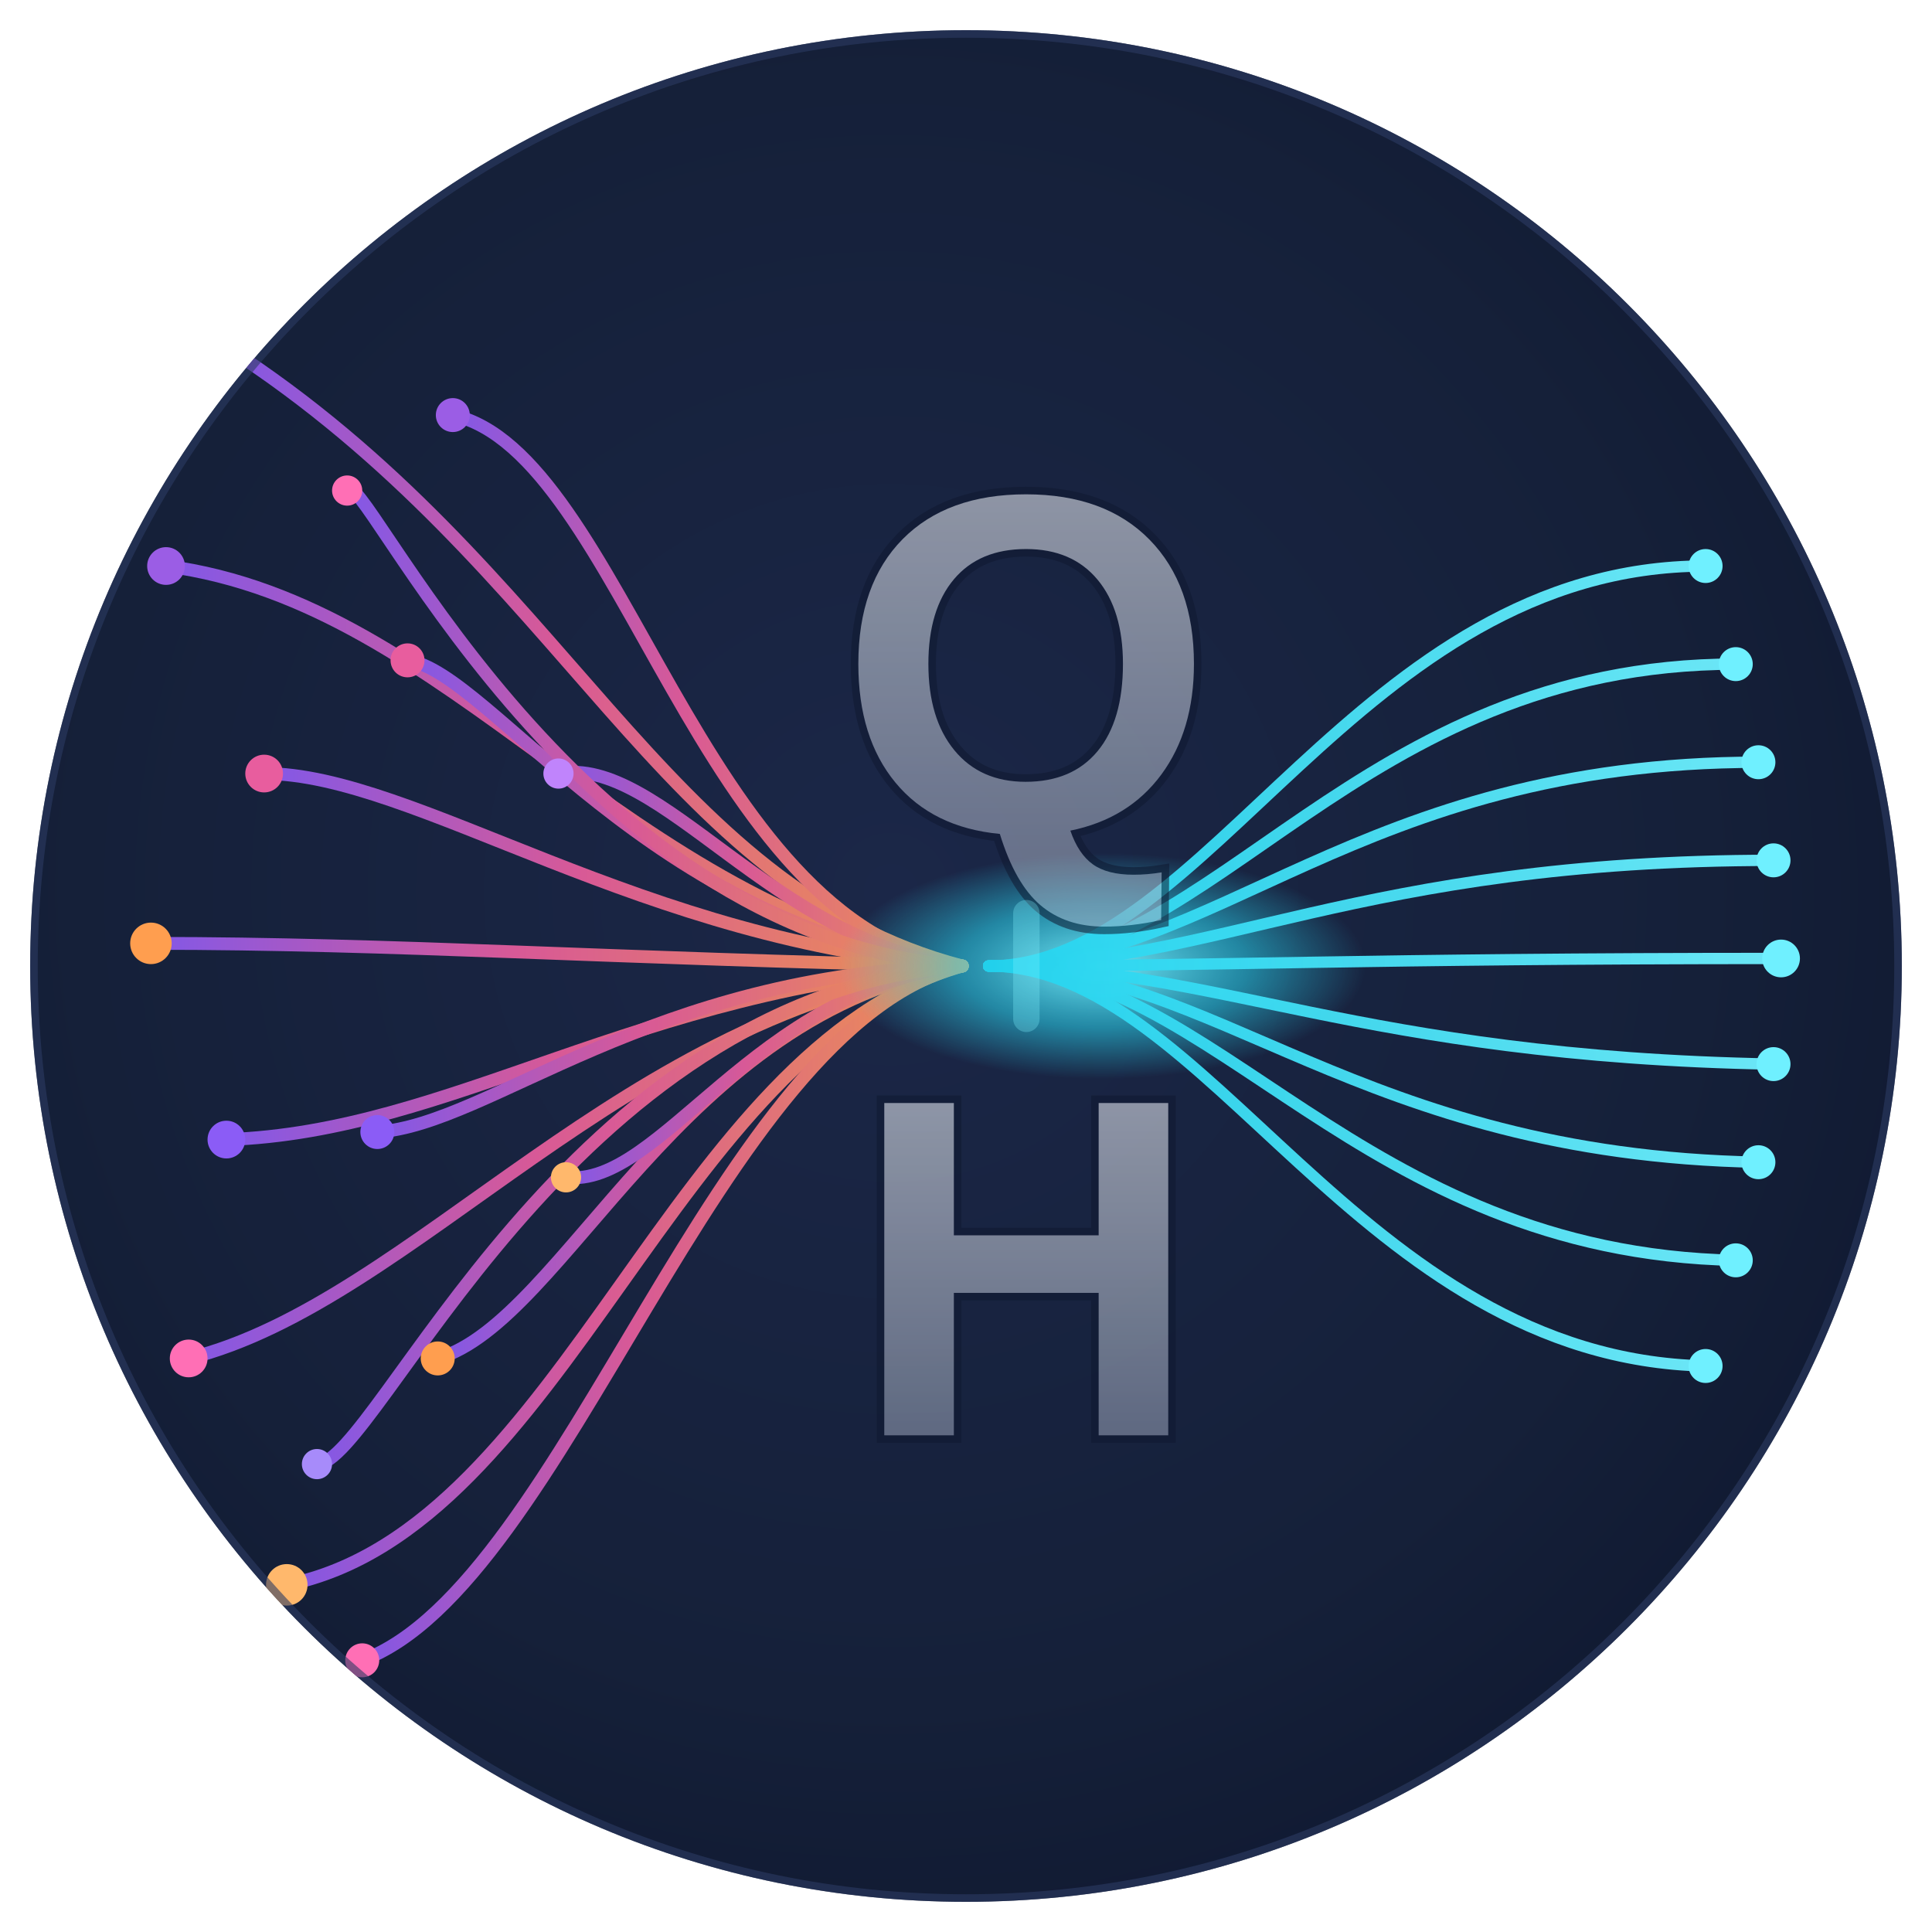
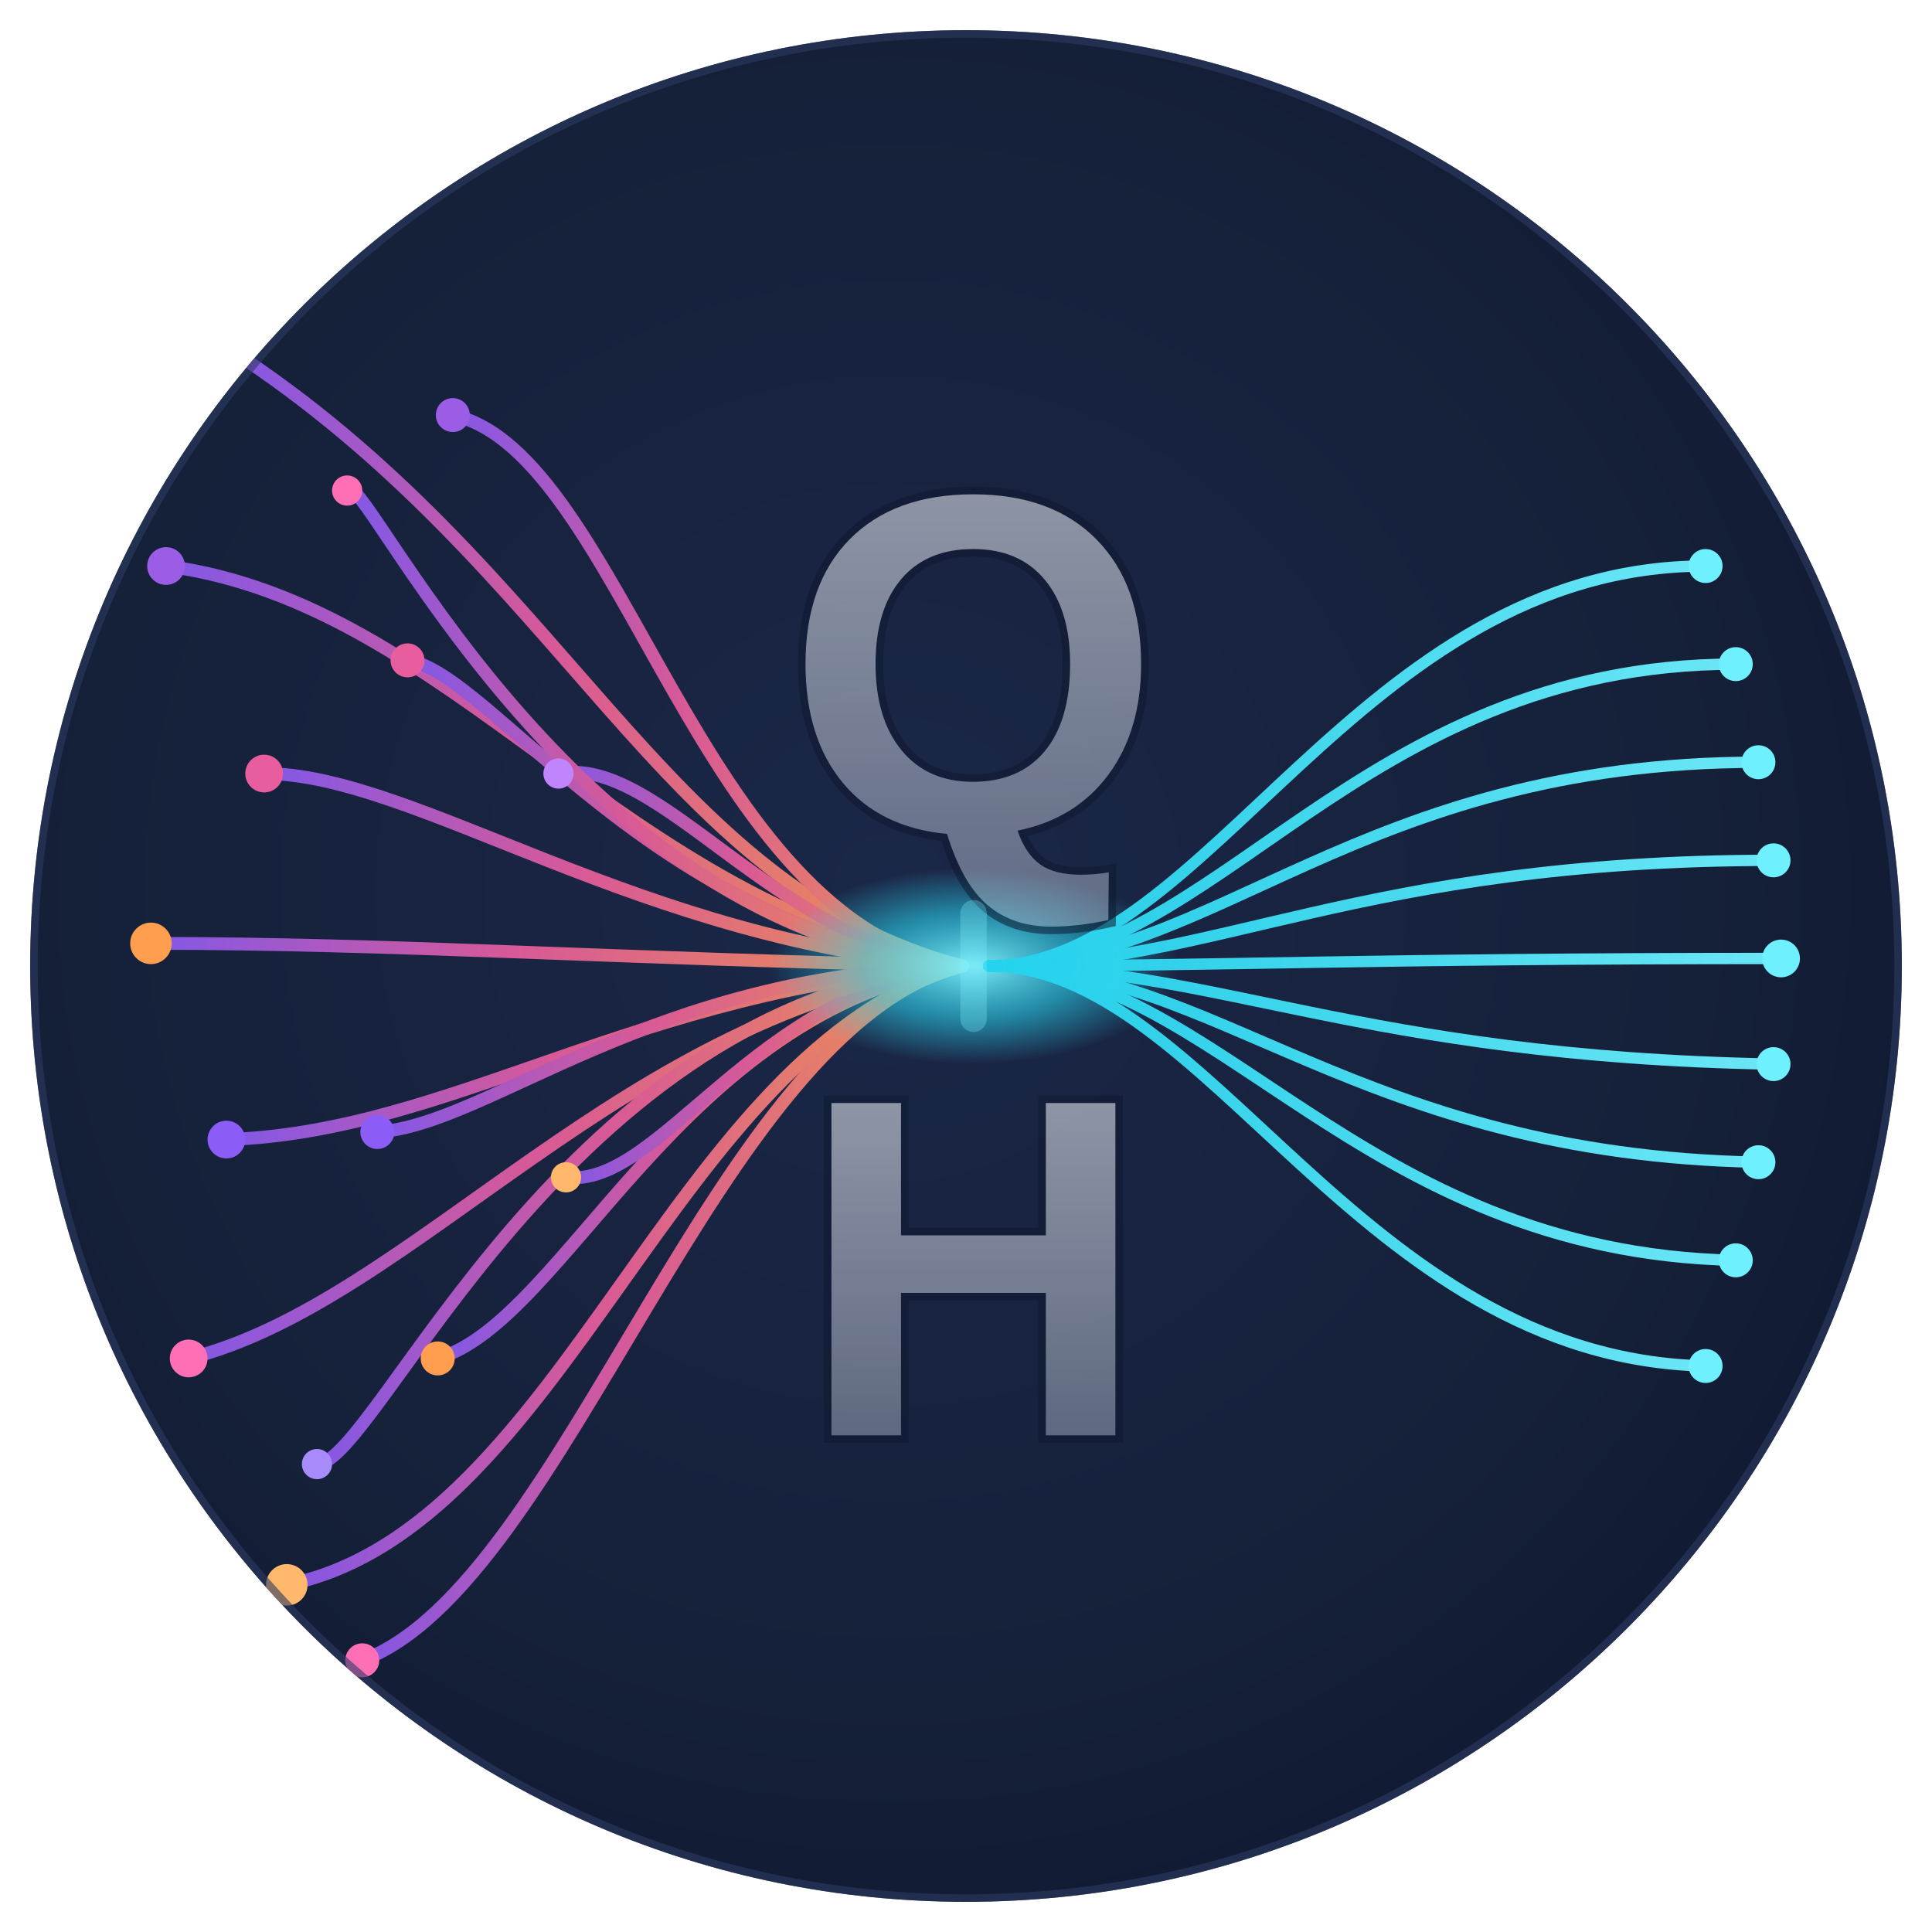
<svg xmlns="http://www.w3.org/2000/svg" viewBox="0 0 512 512" role="img" aria-label="qdf-hook">
  <defs>
    <radialGradient id="bg" cx="46%" cy="46%" r="62%">
      <stop offset="0%" stop-color="#1b2748" />
      <stop offset="70%" stop-color="#152039" />
      <stop offset="100%" stop-color="#0f1830" />
    </radialGradient>
    <linearGradient id="warm" x1="0" y1="0" x2="1" y2="0">
      <stop offset="0%" stop-color="#8b5cf6" />
      <stop offset="45%" stop-color="#e85d9e" />
      <stop offset="100%" stop-color="#ff9e4f" />
    </linearGradient>
    <linearGradient id="cool" x1="0" y1="0" x2="1" y2="0">
      <stop offset="0%" stop-color="#22d3ee" />
      <stop offset="100%" stop-color="#6ff0ff" />
    </linearGradient>
    <linearGradient id="silver" x1="0" y1="0" x2="0" y2="1">
      <stop offset="0%" stop-color="#eef1f7" />
      <stop offset="50%" stop-color="#c3cad8" />
      <stop offset="100%" stop-color="#9aa3b8" />
    </linearGradient>
    <radialGradient id="neck" cx="50%" cy="50%" r="50%">
      <stop offset="0%" stop-color="#7ff3ff" stop-opacity="0.95" />
      <stop offset="55%" stop-color="#2ad6f0" stop-opacity="0.55" />
      <stop offset="100%" stop-color="#2ad6f0" stop-opacity="0" />
    </radialGradient>
    <clipPath id="disc">
      <circle cx="256" cy="256" r="248" />
    </clipPath>
  </defs>
  <circle cx="256" cy="256" r="248" fill="url(#bg)" />
  <g clip-path="url(#disc)" fill="none" stroke-linecap="round">
    <g stroke="url(#warm)" stroke-width="3.4" opacity="0.92">
      <path d="M255 256 C 175 235, 150 150, 60 92" />
      <path d="M255 256 C 165 240, 120 160, 44 150" />
      <path d="M255 256 C 170 250, 110 205, 70 205" />
      <path d="M255 256 C 160 254, 105 250, 40 250" />
      <path d="M255 256 C 168 262, 120 300, 60 302" />
      <path d="M255 256 C 165 268, 110 345, 50 360" />
      <path d="M255 256 C 178 278, 150 405, 76 420" />
      <path d="M255 256 C 185 245, 165 120, 120 110" />
      <path d="M255 256 C 172 246, 130 178, 108 175" />
      <path d="M255 256 C 172 258, 130 298, 100 300" />
      <path d="M255 256 C 180 268, 150 350, 116 360" />
      <path d="M255 256 C 190 272, 150 420, 96 440" />
      <path d="M255 256 C 205 250, 175 200, 148 205" />
      <path d="M255 256 C 200 262, 175 315, 150 312" />
      <path d="M255 256 C 150 248, 95 120, 92 130" />
      <path d="M255 256 C 150 264, 100 388, 84 388" />
    </g>
    <g fill="#ff9e4f" stroke="none">
      <circle cx="60" cy="92" r="5.5" fill="#a78bfa" />
      <circle cx="44" cy="150" r="5" fill="#9b5de5" />
      <circle cx="70" cy="205" r="5" fill="#e85d9e" />
      <circle cx="40" cy="250" r="5.5" fill="#ff9e4f" />
      <circle cx="60" cy="302" r="5" fill="#8b5cf6" />
      <circle cx="50" cy="360" r="5" fill="#ff6fb5" />
      <circle cx="76" cy="420" r="5.5" fill="#ffb86c" />
      <circle cx="120" cy="110" r="4.5" fill="#9b5de5" />
      <circle cx="108" cy="175" r="4.5" fill="#e85d9e" />
      <circle cx="100" cy="300" r="4.5" fill="#8b5cf6" />
      <circle cx="116" cy="360" r="4.5" fill="#ff9e4f" />
      <circle cx="96" cy="440" r="4.5" fill="#ff6fb5" />
      <circle cx="148" cy="205" r="4" fill="#c084fc" />
      <circle cx="150" cy="312" r="4" fill="#ffb86c" />
      <circle cx="92" cy="130" r="4" fill="#ff6fb5" />
      <circle cx="84" cy="388" r="4" fill="#a78bfa" />
    </g>
-     <ellipse cx="292" cy="256" rx="70" ry="30" fill="url(#neck)" />
+     <ellipse cx="258" cy="256" rx="54" ry="26" fill="url(#neck)" />
    <g stroke="url(#cool)" stroke-width="3" opacity="0.95">
      <path d="M262 256 C 320 256, 360 150, 452 150" />
      <path d="M262 256 C 322 256, 360 176, 460 176" />
      <path d="M262 256 C 322 256, 360 202, 466 202" />
      <path d="M262 256 C 322 256, 360 228, 470 228" />
      <path d="M262 256 C 324 256, 362 254, 472 254" />
      <path d="M262 256 C 322 256, 360 280, 470 282" />
      <path d="M262 256 C 322 256, 360 306, 466 308" />
      <path d="M262 256 C 322 256, 360 332, 460 334" />
      <path d="M262 256 C 320 256, 360 360, 452 362" />
    </g>
    <g fill="#6ff0ff" stroke="none">
      <circle cx="452" cy="150" r="4.5" />
      <circle cx="460" cy="176" r="4.5" />
      <circle cx="466" cy="202" r="4.5" />
      <circle cx="470" cy="228" r="4.5" />
      <circle cx="472" cy="254" r="5" />
      <circle cx="470" cy="282" r="4.5" />
      <circle cx="466" cy="308" r="4.5" />
      <circle cx="460" cy="334" r="4.5" />
      <circle cx="452" cy="362" r="4.5" />
    </g>
  </g>
  <g font-family="'Helvetica Neue',Arial,sans-serif" font-weight="800" text-anchor="middle" dominant-baseline="central" stroke="#0f1830" stroke-width="4" paint-order="stroke">
-     <text x="272" y="176" font-size="128" fill="url(#silver)" opacity="0.55">Q</text>
-     <text x="272" y="336" font-size="128" fill="url(#silver)" opacity="0.55">H</text>
+     <text x="258" y="176" font-size="128" fill="url(#silver)" opacity="0.55">Q</text>
+     <text x="258" y="336" font-size="128" fill="url(#silver)" opacity="0.55">H</text>
  </g>
-   <line x1="272" y1="242" x2="272" y2="270" stroke="#7ff3ff" stroke-width="7" stroke-linecap="round" opacity="0.3" />
+   <line x1="258" y1="242" x2="258" y2="270" stroke="#7ff3ff" stroke-width="7" stroke-linecap="round" opacity="0.3" />
  <circle cx="256" cy="256" r="247" fill="none" stroke="#2b3a63" stroke-width="2" opacity="0.6" />
</svg>
